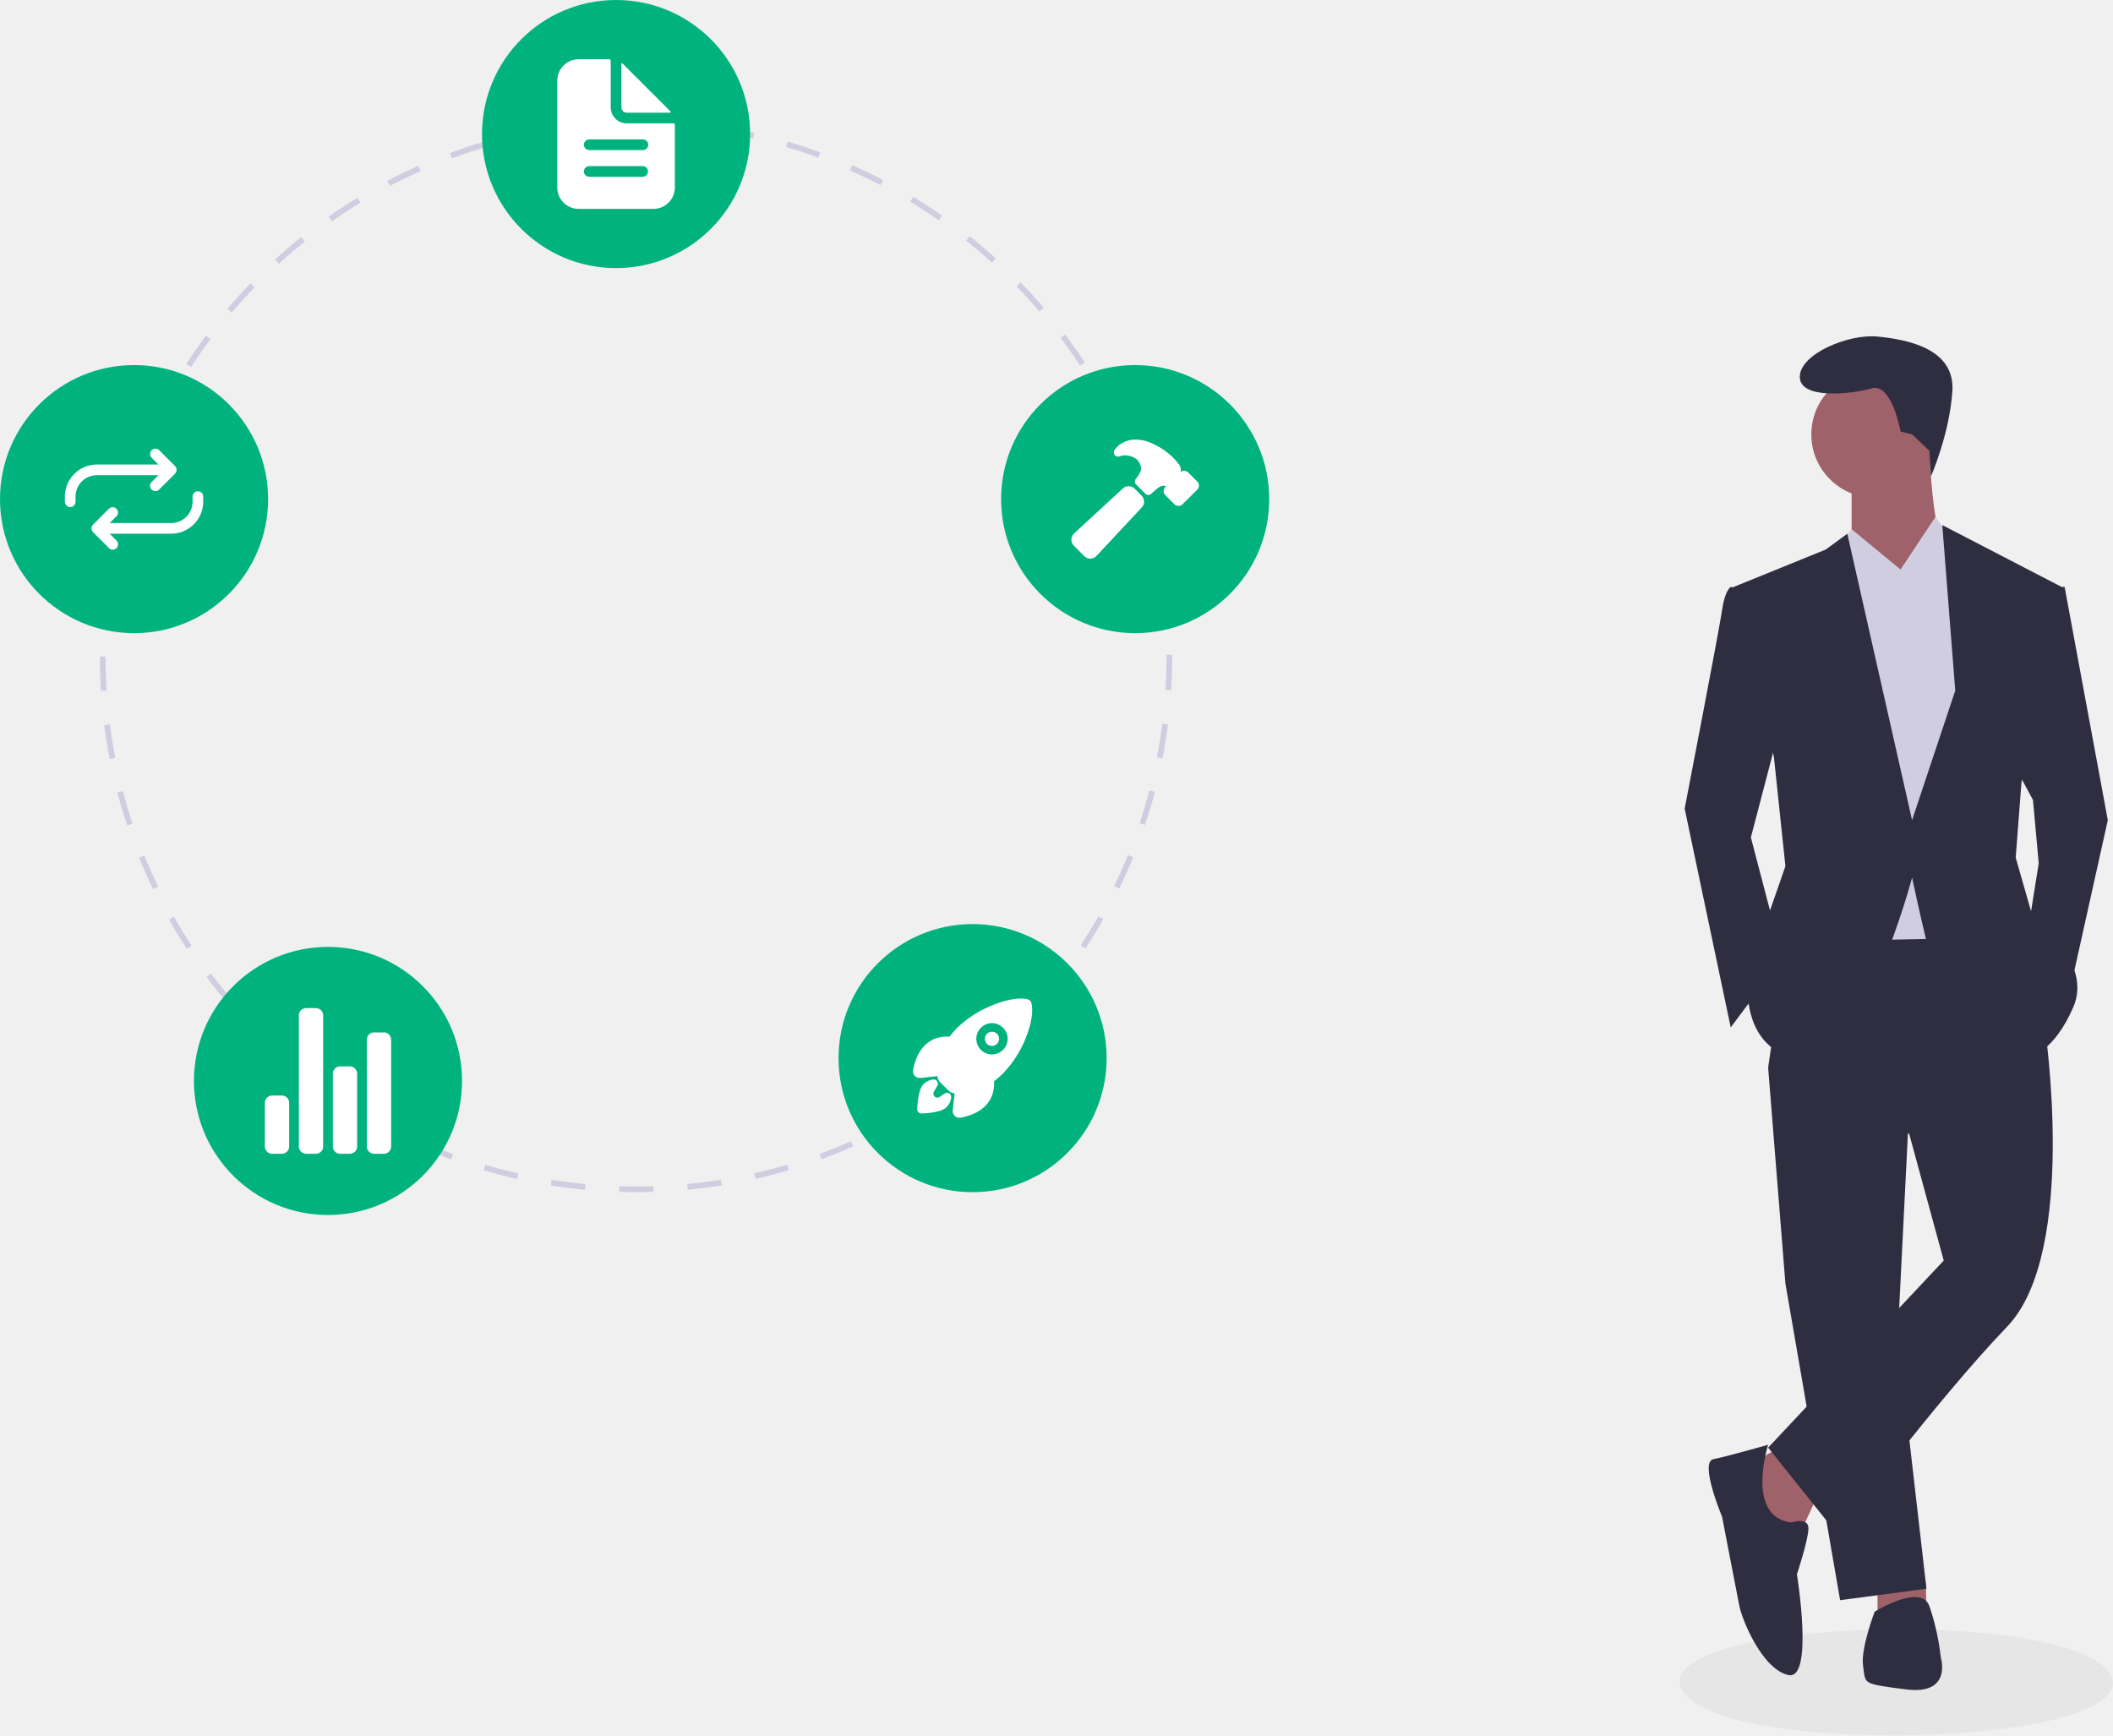
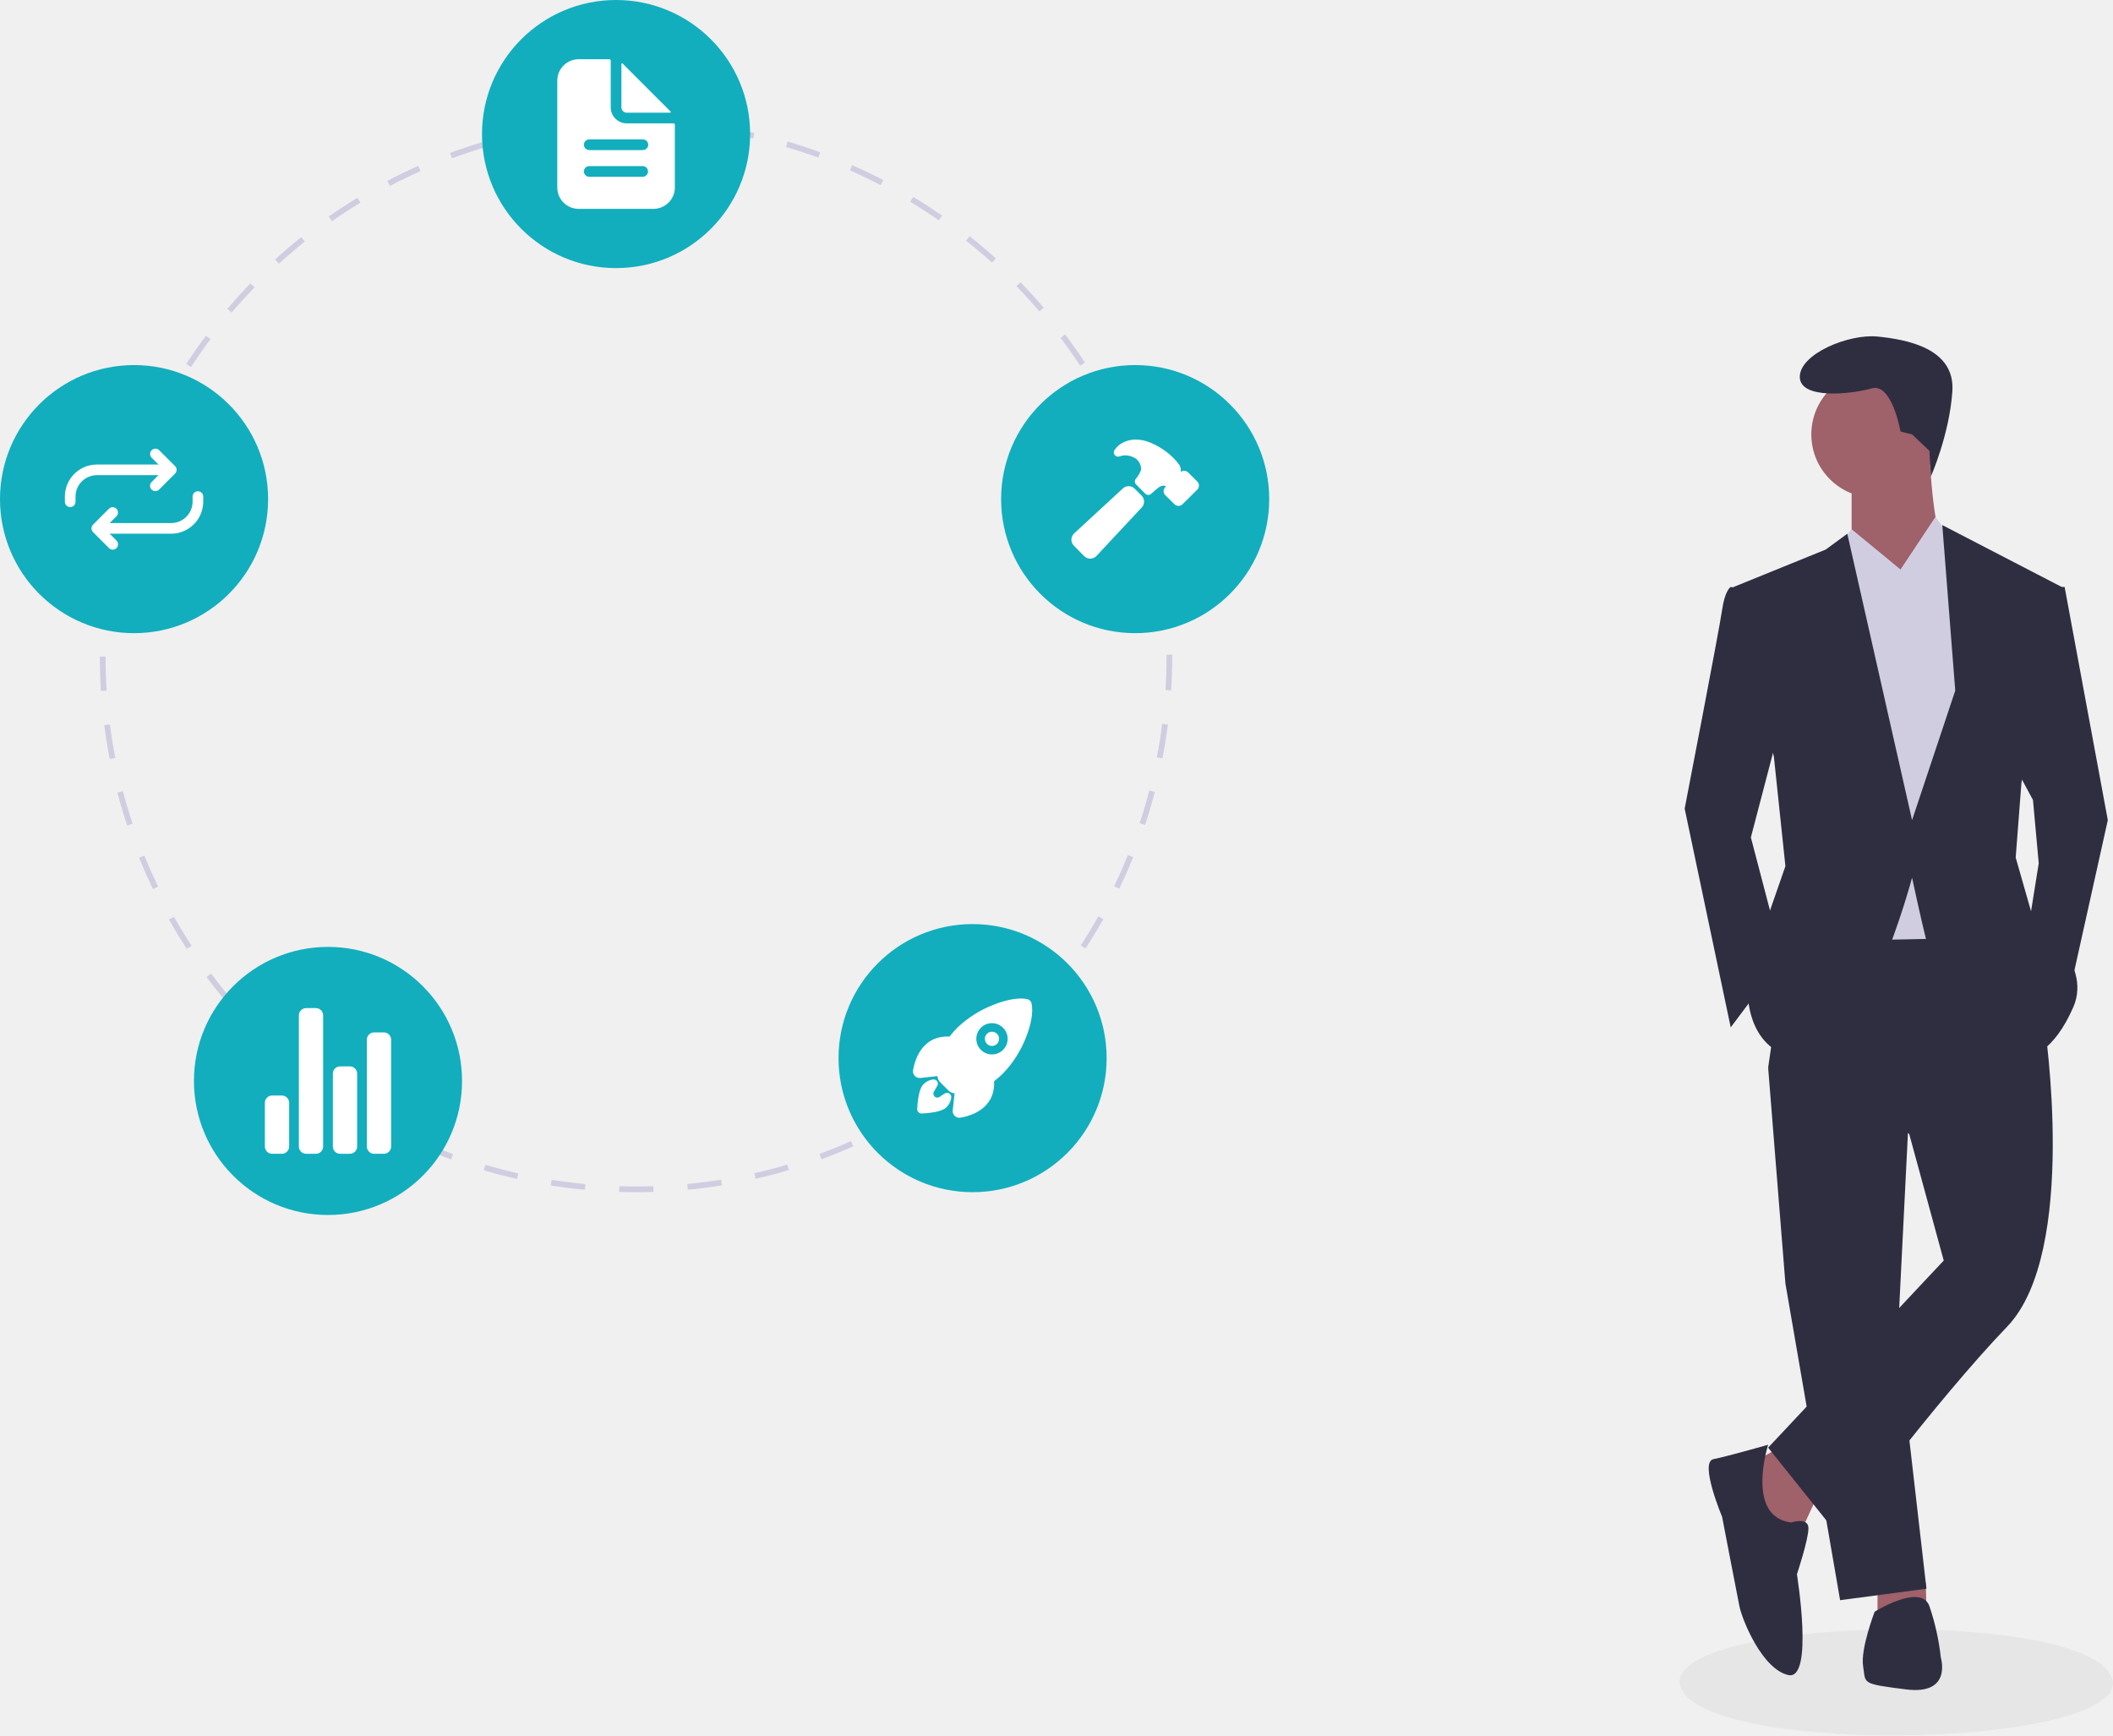
<svg xmlns="http://www.w3.org/2000/svg" data-name="Layer 1" width="740.84" height="608.466" viewBox="0 0 740.84 608.466">
  <path d="M970.42,735.63c.226,23.706-149.154,25.878-152.0.002C818.194,711.928,967.574,709.755,970.42,735.63Z" transform="translate(-229.5799 -145.7671)" fill="#e6e6e6" />
  <polygon points="623.966 507.569 612.864 513.624 619.929 536.837 631.03 537.846 637.086 524.726 623.966 507.569" fill="#9f616a" />
  <polygon points="658.28 553.994 658.28 565.095 675.437 564.086 675.198 554.943 658.28 553.994" fill="#9f616a" />
  <polygon points="619.929 374.348 625.984 450.042 645.16 561.058 675.437 557.021 665.345 469.217 669.382 388.478 619.929 374.348" fill="#2f2e41" />
  <path d="M930.248,463.598l-72.666,1.009-8.074,55.508,49.453,23.213,12.111,44.407L849.509,653.336l24.222,30.277s34.314-46.425,59.545-72.666,13.12-105.971,13.12-105.971Z" transform="translate(-229.5799 -145.7671)" fill="#2f2e41" />
  <circle cx="657.271" cy="152.315" r="22.203" fill="#9f616a" />
  <path d="M878.777,313.221V335.424l15.139,24.222s23.213-17.157,18.166-21.194-6.055-35.324-6.055-35.324Z" transform="translate(-229.5799 -145.7671)" fill="#9f616a" />
  <polygon points="649.197 185.62 634.058 203.786 640.114 329.941 687.548 328.932 695.622 218.925 685.53 190.666 678.607 181.247 666.354 199.749 649.197 185.62" fill="#d0cde1" />
  <path d="M854.555,396.988l-11.102,42.388,11.102,42.388-18.166,24.222-16.148-76.703s12.111-62.573,13.12-69.638,3.028-8.074,3.028-8.074l8.074,1.009Z" transform="translate(-229.5799 -145.7671)" fill="#2f2e41" />
  <polygon points="705.714 267.368 712.779 280.489 714.798 302.692 710.761 327.923 724.89 351.136 739.019 287.553 723.881 205.804 717.825 205.804 705.714 267.368" fill="#2f2e41" />
  <path d="M849.509,652.327s-14.129,4.037-19.176,5.046,3.028,20.185,3.028,20.185,5.046,26.24,6.055,31.287,8.074,22.203,17.157,24.222,3.028-35.324,3.028-35.324,4.037-12.111,4.037-16.148-6.055-2.018-6.055-2.018C841.435,677.558,849.509,652.327,849.509,652.327Z" transform="translate(-229.5799 -145.7671)" fill="#2f2e41" />
  <path d="M882.814,730.039c1.009,6.055-1.009,6.055,15.139,8.074s12.111-11.102,12.111-11.102a84.8,84.8,0,0,0-4.037-18.166c-3.028-8.074-19.176,2.018-19.176,2.018S881.805,723.983,882.814,730.039Z" transform="translate(-229.5799 -145.7671)" fill="#2f2e41" />
  <path d="M906.053,303.833l.526,8.976s6.512-14.727,7.522-29.865S897.952,264.777,887.86,263.768s-27.25,6.055-27.25,14.129,18.166,6.055,25.231,4.037,10.092,15.139,10.092,15.139l4.037,1.009Z" transform="translate(-229.5799 -145.7671)" fill="#2f2e41" />
  <polygon points="643.24 192.767 649.197 185.62 666.354 199.749 649.197 211.86 643.24 192.767" fill="#d0cde1" />
  <polygon points="685.53 190.666 678.465 181.583 666.354 199.749 681.493 210.851 685.53 190.666" fill="#d0cde1" />
  <path d="M851.527,411.117l4.037,38.351-8.074,23.213L842.444,494.885s0,21.194,20.185,22.203,37.342-63.582,37.342-63.582,3.028,14.129,5.046,22.203,36.333,40.37,36.333,40.37,8.074-1.009,15.139-17.157-14.129-31.287-14.129-31.287l-6.056-21.194,2.018-26.24L952.452,351.572,910.568,329.873l4.542,58.032-15.139,45.416-22.708-100.42-7.569,5.551L837.398,351.572Z" transform="translate(-229.5799 -145.7671)" fill="#2f2e41" />
  <path d="M452.664,563.767c-1.996-.016-4.014-.029-5.997-.091l.062-1.999c1.962.061,3.968.088,5.936.09,1.976,0,3.99-.032,5.987-.097l.064,1.998C456.697,563.734,454.661,563.767,452.664,563.767Zm-18.019-.845c-3.981-.377-8.002-.888-11.951-1.518l.315-1.975c3.906.623,7.884,1.129,11.824,1.502Zm36.092-.021-.19-1.99c3.938-.377,7.916-.888,11.822-1.517l.318,1.975C478.739,562.004,474.718,562.52,470.738,562.901Zm-59.873-3.778c-3.898-.884-7.821-1.907-11.658-3.041l.567-1.918c3.796,1.122,7.676,2.134,11.533,3.008Zm83.648-.05-.444-1.949c3.866-.882,7.745-1.898,11.53-3.022l.569,1.918C502.343,557.155,498.421,558.182,494.514,559.073Zm-106.745-6.776c-3.762-1.382-7.525-2.903-11.187-4.523l.81-1.828c3.622,1.602,7.345,3.107,11.066,4.475Zm129.833-.078-.691-1.877c3.699-1.362,7.409-2.867,11.028-4.473l.812,1.828C525.091,549.32,521.34,550.841,517.601,552.218Zm-151.887-9.68c-3.54-1.848-7.075-3.84-10.506-5.92l1.037-1.711c3.395,2.06,6.892,4.029,10.395,5.857Zm173.873-.073-.926-1.772c3.494-1.827,6.983-3.797,10.369-5.854l1.039,1.709C546.646,538.627,543.12,540.618,539.587,542.465ZM345.105,530.039c-3.279-2.288-6.528-4.715-9.659-7.211l1.247-1.564c3.098,2.471,6.313,4.871,9.557,7.135Zm215.05-.071-1.146-1.639c3.243-2.267,6.454-4.667,9.544-7.135l1.248,1.562C566.678,525.251,563.432,527.676,560.155,529.967ZM326.268,515.014c-2.964-2.69-5.878-5.51-8.66-8.378l1.436-1.393c2.752,2.838,5.636,5.627,8.569,8.29Zm252.702-.069-1.346-1.48c2.926-2.657,5.807-5.448,8.563-8.293l1.436,1.391C584.838,509.438,581.926,512.258,578.97,514.945ZM309.501,497.726c-2.595-3.043-5.125-6.208-7.521-9.407l1.601-1.199c2.371,3.166,4.874,6.298,7.442,9.308Zm286.228-.083-1.521-1.297c2.567-3.013,5.071-6.148,7.441-9.318l1.602,1.197C600.854,491.429,598.324,494.598,595.728,497.643ZM295.075,478.452c-2.188-3.351-4.293-6.811-6.258-10.284l1.741-.984c1.943,3.437,4.027,6.86,6.192,10.175Zm315.083-.108-1.676-1.092c2.166-3.321,4.249-6.751,6.193-10.195l1.742.982C614.452,471.521,612.346,474.988,610.157,478.343Zm-326.926-20.838c-1.74-3.6-3.384-7.299-4.886-10.996l1.853-.752c1.486,3.656,3.113,7.316,4.834,10.877Zm338.772-.156L620.203,456.48c1.721-3.566,3.348-7.236,4.836-10.91l1.854.75C625.389,450.034,623.744,453.745,622.004,457.349Zm-347.834-22.142c-1.265-3.799-2.421-7.685-3.436-11.55l1.935-.508c1.003,3.823,2.147,7.668,3.398,11.425Zm356.889-.212-1.898-.629c1.244-3.753,2.384-7.599,3.385-11.43l1.936.506C633.469,427.316,632.317,431.203,631.059,434.996Zm-363.008-23.082c-.764-3.924-1.411-7.925-1.922-11.893l1.983-.256c.506,3.926,1.145,7.884,1.901,11.766Zm369.099-.22-1.963-.379c.75-3.881,1.386-7.841,1.887-11.77l1.984.254C638.552,403.77,637.909,407.772,637.15,411.694ZM264.973,388.031c-.256-3.986-.389-8.038-.393-12.043l2-.002c.004,3.963.135,7.972.389,11.916Zm375.228-.224-1.996-.127c.249-3.94.375-7.949.375-11.913l-.001-.438h2l.001.432C640.58,379.773,640.452,383.824,640.201,387.807ZM266.942,364.072l-1.996-.123c.248-3.994.627-8.029,1.128-11.994l1.984.25C267.562,356.128,267.187,360.121,266.942,364.072Zm371.236-.656c-.26-3.953-.649-7.944-1.158-11.862l1.982-.258c.515,3.96.909,7.993,1.172,11.989ZM269.931,340.435l-1.964-.378c.754-3.925,1.648-7.879,2.655-11.751l1.936.503C271.561,332.64,270.678,336.551,269.931,340.435Zm365.171-.645c-.762-3.886-1.66-7.794-2.668-11.617l1.934-.51c1.02,3.864,1.927,7.814,2.697,11.742ZM275.93,317.377l-1.899-.627c1.255-3.8,2.653-7.612,4.154-11.331l1.855.749C278.554,309.846,277.171,313.617,275.93,317.377Zm353.095-.624c-1.256-3.754-2.649-7.514-4.143-11.177l1.852-.755c1.51,3.702,2.919,7.503,4.188,11.297ZM284.863,295.25l-1.803-.867c1.735-3.606,3.611-7.205,5.575-10.695l1.743.981C288.435,288.122,286.579,291.682,284.863,295.25Zm335.172-.545c-1.723-3.551-3.585-7.098-5.538-10.542l1.74-.986c1.974,3.48,3.856,7.066,5.597,10.656ZM296.56,274.465l-1.677-1.091c2.181-3.353,4.501-6.68,6.895-9.89l1.604,1.195C301.014,267.856,298.718,271.148,296.56,274.465Zm311.732-.471c-2.164-3.305-4.466-6.587-6.843-9.754l1.6-1.2c2.402,3.201,4.729,6.518,6.917,9.858ZM310.812,255.354l-1.523-1.295c2.59-3.047,5.313-6.051,8.094-8.928l1.438,1.39C316.07,249.367,313.376,252.339,310.812,255.354Zm283.185-.412c-2.571-3.006-5.274-5.97-8.032-8.808l1.434-1.394c2.788,2.868,5.52,5.863,8.118,8.901Zm-266.623-16.725-1.347-1.479c2.959-2.696,6.042-5.328,9.16-7.823l1.25,1.562C333.352,232.945,330.303,235.549,327.374,238.216Zm250.011-.363c-2.933-2.655-5.99-5.251-9.09-7.717l1.246-1.565c3.132,2.493,6.223,5.117,9.186,7.8ZM345.973,223.33l-1.147-1.638c3.272-2.293,6.663-4.511,10.078-6.591l1.041,1.708C352.566,218.868,349.211,221.062,345.973,223.33Zm212.758-.318c-3.256-2.266-6.621-4.453-10.003-6.499l1.035-1.711c3.418,2.068,6.82,4.278,10.11,6.568ZM366.307,210.942l-.929-1.771c3.536-1.854,7.18-3.619,10.831-5.245l.813,1.827C373.41,207.361,369.805,209.107,366.307,210.942Zm172.02-.274c-3.512-1.828-7.131-3.566-10.758-5.166l.808-1.83c3.665,1.617,7.324,3.374,10.874,5.221Zm-150.281-9.401-.694-1.876c3.75-1.387,7.595-2.67,11.429-3.813l.571,1.917C395.559,198.625,391.755,199.895,388.046,201.267Zm128.452-.227c-3.717-1.36-7.526-2.616-11.32-3.732l.564-1.919c3.835,1.128,7.685,2.398,11.443,3.773ZM410.878,194.46l-.446-1.949c3.891-.892,7.869-1.668,11.824-2.311l.32,1.975C418.663,192.81,414.727,193.578,410.878,194.46Zm82.763-.145c-3.856-.869-7.795-1.624-11.706-2.244l.313-1.976c3.953.627,7.934,1.39,11.832,2.269Zm-59.245-3.67-.193-1.99c3.971-.385,8.015-.648,12.021-.782l.066,1.999C442.326,190.003,438.325,190.263,434.396,190.644Zm35.713-.062c-3.935-.368-7.938-.614-11.896-.731l.06-1.999c4.0.119,8.046.368,12.022.739Z" transform="translate(-229.5799 -145.7671)" fill="#d0cde1" />
-   <circle cx="216" cy="47" r="47" fill="#00b37e" />
-   <circle cx="398" cy="175" r="47" fill="#00b37e" />
-   <circle cx="341" cy="371" r="47" fill="#00b37e" />
-   <circle cx="115" cy="379" r="47" fill="#00b37e" />
-   <circle cx="47" cy="175" r="47" fill="#00b37e" />
+   <circle cx="216" cy="47" r="47" fill="#12aebd" />
+   <circle cx="398" cy="175" r="47" fill="#12aebd" />
+   <circle cx="341" cy="371" r="47" fill="#12aebd" />
+   <circle cx="115" cy="379" r="47" fill="#12aebd" />
+   <circle cx="47" cy="175" r="47" fill="#12aebd" />
  <path d="M465.721,189.02H449.327a5.621,5.621,0,0,1-5.621-5.621V167.005a.468.468,0,0,0-.468-.468H432.465a7.494,7.494,0,0,0-7.494,7.494v37.472a7.494,7.494,0,0,0,7.494,7.494H458.695a7.494,7.494,0,0,0,7.494-7.494V189.488A.468.468,0,0,0,465.721,189.02ZM454.948,207.756H436.212a1.874,1.874,0,1,1,0-3.747H454.948a1.874,1.874,0,0,1,0,3.747Zm0-9.368H436.212a1.874,1.874,0,1,1,0-3.747H454.948a1.874,1.874,0,1,1,0,3.747Z" transform="translate(-229.5799 -145.7671)" fill="#fff" />
  <path d="M464.693,184.874l-16.84-16.84a.234.234,0,0,0-.399.165v15.201a1.874,1.874,0,0,0,1.874,1.874h15.201a.234.234,0,0,0,.165-.399Z" transform="translate(-229.5799 -145.7671)" fill="#fff" />
  <path d="M577.378,507.508a2.491,2.491,0,1,0,1.762.729A2.491,2.491,0,0,0,577.378,507.508Z" transform="translate(-229.5799 -145.7671)" fill="#fff" />
  <path d="M591.245,497.548v-.008a1.904,1.904,0,0,0-1.412-1.428c-2.781-.678-7.156.045-12.004,1.986a38.607,38.607,0,0,0-12.559,7.953,29.929,29.929,0,0,0-2.758,3.157,12.232,12.232,0,0,0-5.466.878c-5.388,2.371-6.927,8.44-7.337,10.932a2.333,2.333,0,0,0,2.537,2.706h.012l6.003-.655c.007.077.016.147.022.211a3.207,3.207,0,0,0,.924,1.934l2.929,2.931a3.198,3.198,0,0,0,1.933.925l.201.021-.653,5.995v.012a2.333,2.333,0,0,0,2.081,2.561q.108.011.216.012a2.357,2.357,0,0,0,.387-.032c2.506-.403,8.572-1.923,10.937-7.341a12.342,12.342,0,0,0,.882-5.444,29.378,29.378,0,0,0,3.168-2.758,38.329,38.329,0,0,0,7.961-12.461C591.179,504.843,591.906,500.435,591.245,497.548Zm-9.991,16.32a5.485,5.485,0,1,1-.004-7.756l.004.004a5.441,5.441,0,0,1,.058,7.694Z" transform="translate(-229.5799 -145.7671)" fill="#fff" />
  <path d="M561.8,528.94a1.493,1.493,0,0,0-1.027.249c-.596.408-1.195.811-1.8,1.204a1.392,1.392,0,0,1-1.96-1.866l1.134-1.96a1.493,1.493,0,0,0-1.415-2.325,5.716,5.716,0,0,0-3.325,1.629c-.342.343-1.38,1.382-1.939,5.344a33.401,33.401,0,0,0-.3,3.432,1.493,1.493,0,0,0,1.454,1.531q.019.001.039 0h.037a33.585,33.585,0,0,0,3.434-.299c3.963-.56,5.003-1.6,5.345-1.941a5.645,5.645,0,0,0,1.623-3.335A1.493,1.493,0,0,0,561.8,528.94Z" transform="translate(-229.5799 -145.7671)" fill="#fff" />
  <path d="M328.405,550.307h-3.405a2.554,2.554,0,0,1-2.554-2.554V532.429a2.554,2.554,0,0,1,2.554-2.554h3.405a2.554,2.554,0,0,1,2.554,2.554V547.753A2.554,2.554,0,0,1,328.405,550.307Z" transform="translate(-229.5799 -145.7671)" fill="#fff" />
  <path d="M352.242,550.307h-3.405a2.554,2.554,0,0,1-2.554-2.554V522.213a2.554,2.554,0,0,1,2.554-2.554h3.405a2.554,2.554,0,0,1,2.554,2.554V547.753A2.554,2.554,0,0,1,352.242,550.307Z" transform="translate(-229.5799 -145.7671)" fill="#fff" />
  <path d="M364.16,550.307h-3.405a2.554,2.554,0,0,1-2.554-2.554V510.295a2.554,2.554,0,0,1,2.554-2.554h3.405a2.554,2.554,0,0,1,2.554,2.554V547.753A2.554,2.554,0,0,1,364.16,550.307Z" transform="translate(-229.5799 -145.7671)" fill="#fff" />
  <path d="M340.323,550.307H336.918a2.554,2.554,0,0,1-2.554-2.554V501.781a2.554,2.554,0,0,1,2.554-2.554h3.405a2.554,2.554,0,0,1,2.554,2.554V547.753A2.554,2.554,0,0,1,340.323,550.307Z" transform="translate(-229.5799 -145.7671)" fill="#fff" />
  <path d="M629.831,319.536l-2.433-2.434a2.982,2.982,0,0,0-4.206-.011l-16.915,15.61a3.159,3.159,0,0,0-1.058,2.149,2.992,2.992,0,0,0,.858,2.231l3.634,3.674.007.007a3.009,3.009,0,0,0,2.114.878h.11a3.129,3.129,0,0,0,2.159-1.041L629.821,323.761a2.982,2.982,0,0,0,.018-4.217Z" transform="translate(-229.5799 -145.7671)" fill="#fff" />
  <path d="M649.384,314.617l-.029-.029-3.193-3.161a2,2,0,0,0-1.424-.583,2.04,2.04,0,0,0-1.192.386c0-.04.006-.079.008-.114a3.406,3.406,0,0,0-.485-2.35,24.039,24.039,0,0,0-2.311-2.678l-.007-.007a25.222,25.222,0,0,0-8.081-5.212,13.003,13.003,0,0,0-4.946-.974,9.426,9.426,0,0,0-6.033,2.113,11.174,11.174,0,0,0-1.321,1.511,1.491,1.491,0,0,0,1.738,2.268,6.936,6.936,0,0,1,.799-.245,5.913,5.913,0,0,1,1.719-.107,7.228,7.228,0,0,1,3.326,1.22,4.79,4.79,0,0,1,1.701,3.829,9.939,9.939,0,0,1-1.864,3.213,1.491,1.491,0,0,0,.135,1.957l3.206,3.206a1.491,1.491,0,0,0,2.05.058c.907-.81,2.288-2.03,2.77-2.329a3.47,3.47,0,0,1,1.37-.54,1.787,1.787,0,0,1,1.052.222.116.116,0,0,1-.029.089l-.17.161-.028.026a2.005,2.005,0,0,0-.005,2.836l.01.01,3.192,3.16a1.999,1.999,0,0,0,1.424.582,2.022,2.022,0,0,0,1.418-.578l5.171-5.108c.018-.018.035-.036.052-.055A2.038,2.038,0,0,0,649.384,314.617Z" transform="translate(-229.5799 -145.7671)" fill="#fff" />
  <path d="M284.042,317.969a1.866,1.866,0,0,1-1.319-3.185l4.278-4.278-4.278-4.278a1.866,1.866,0,0,1,2.638-2.638l5.597,5.597a1.865,1.865,0,0,1,0,2.638l-5.597,5.597A1.86,1.86,0,0,1,284.042,317.969Z" transform="translate(-229.5799 -145.7671)" fill="#fff" />
  <path d="M254.193,323.565a1.866,1.866,0,0,1-1.866-1.866v-1.866a11.249,11.249,0,0,1,11.188-11.194h24.258a1.866,1.866,0,1,1,0,3.731H263.521a7.507,7.507,0,0,0-7.462,7.468v1.86A1.866,1.866,0,0,1,254.193,323.565Z" transform="translate(-229.5799 -145.7671)" fill="#fff" />
  <path d="M269.118,338.49a1.86,1.86,0,0,1-1.319-.546l-5.597-5.597a1.865,1.865,0,0,1,0-2.638l5.597-5.597a1.866,1.866,0,0,1,2.638,2.638l-4.278,4.278,4.278,4.278a1.866,1.866,0,0,1-1.319,3.185Z" transform="translate(-229.5799 -145.7671)" fill="#fff" />
  <path d="M265.386,332.893a1.866,1.866,0,0,1,0-3.731H289.639a7.507,7.507,0,0,0,7.462-7.468v-1.86a1.866,1.866,0,0,1,3.731,0v1.866a11.249,11.249,0,0,1-11.188,11.194Z" transform="translate(-229.5799 -145.7671)" fill="#fff" />
</svg>
